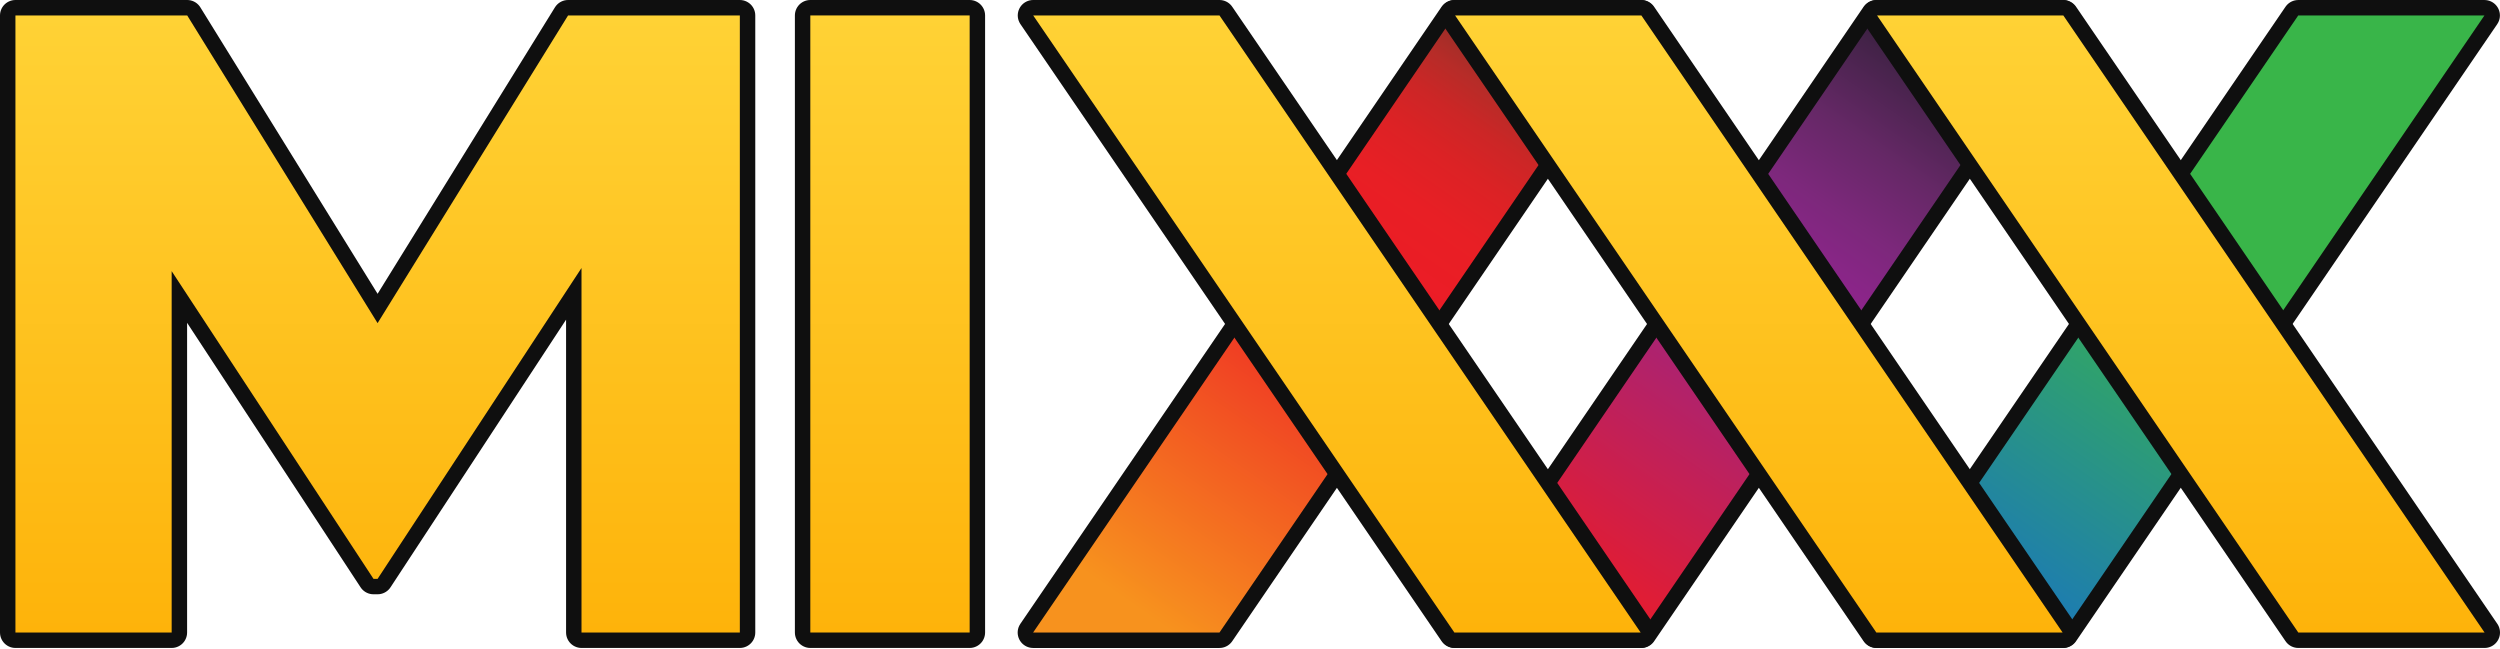
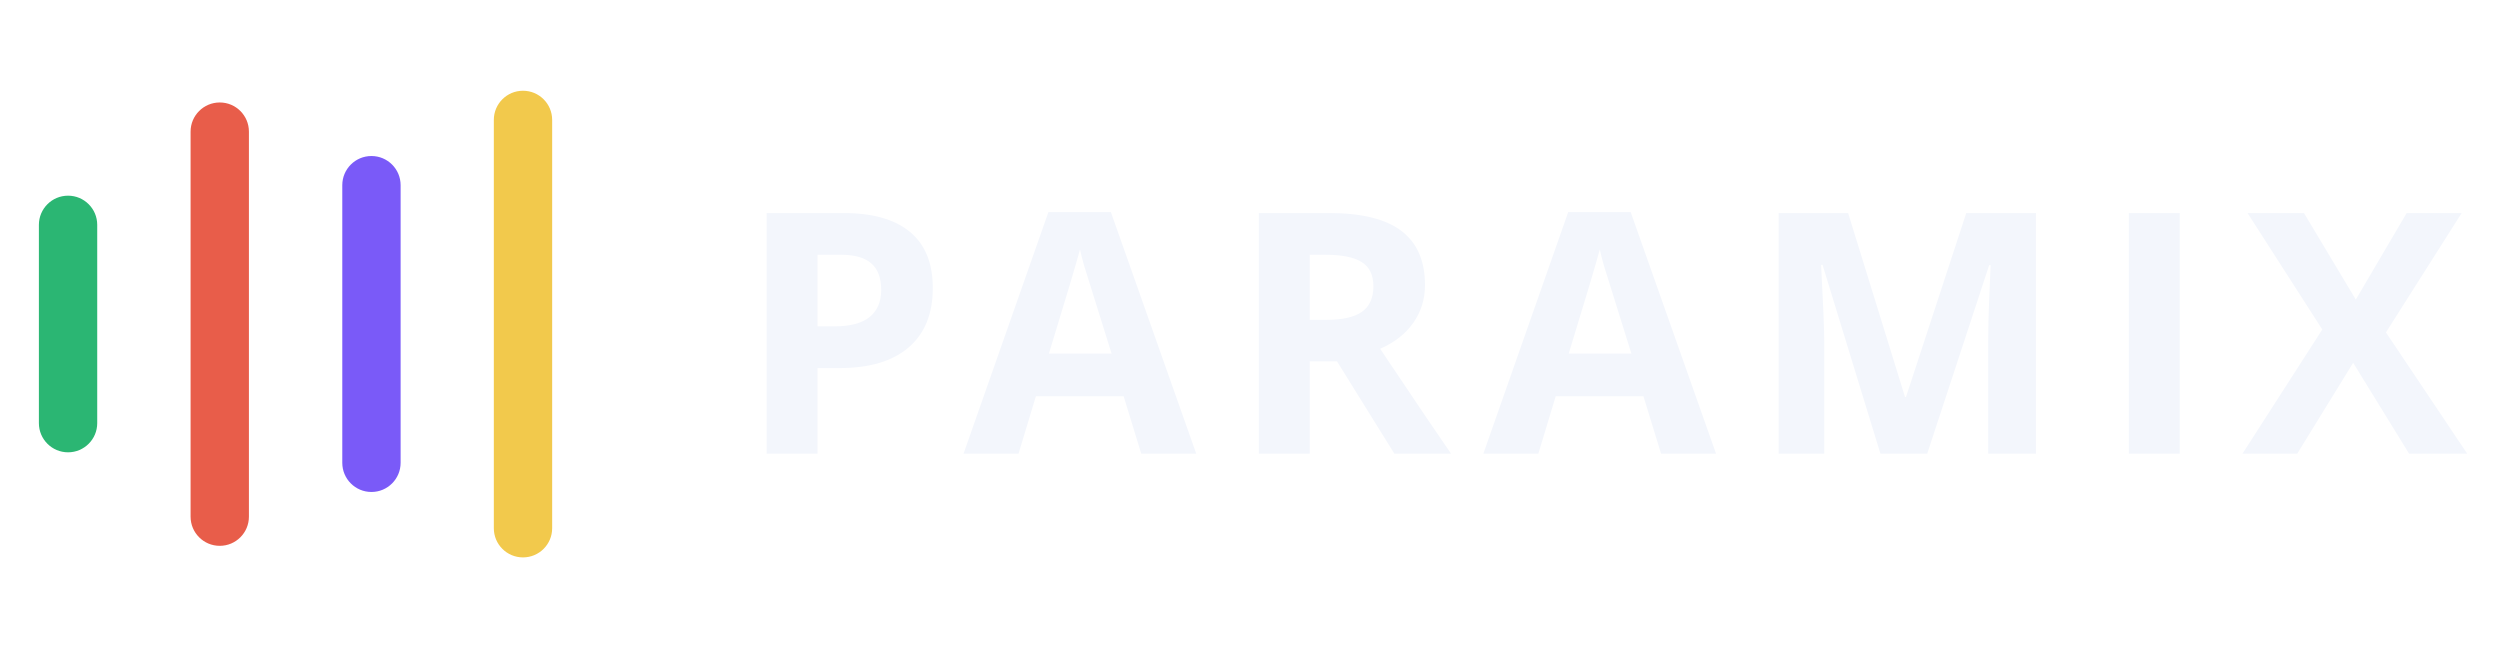
- <svg xmlns="http://www.w3.org/2000/svg" xmlns:xlink="http://www.w3.org/1999/xlink" width="162" height="42" version="1.1">
-   <defs>
-     <linearGradient id="d" x1="74.992" x2="13.485" y1="-.147" y2="88.766" gradientTransform="matrix(.4466975 0 0 .4486976 97.07048 1.000131)" gradientUnits="userSpaceOnUse">
-       <stop stop-color="#120e1e" offset="0" />
-       <stop stop-color="#1b1426" offset=".023" />
-       <stop stop-color="#442349" offset=".145" />
-       <stop stop-color="#652866" offset=".255" />
-       <stop stop-color="#7c287b" offset=".351" />
-       <stop stop-color="#8b2589" offset=".429" />
-       <stop stop-color="#91268f" offset=".478" />
-       <stop stop-color="#ed1b26" offset="1" />
-     </linearGradient>
-     <linearGradient id="f" x1="74.998" x2="13.488" y1="-.15" y2="88.767" gradientTransform="matrix(.4466975 0 0 .4486976 69.72562 1.000131)" gradientUnits="userSpaceOnUse">
-       <stop stop-color="#381f1f" offset="0" />
-       <stop stop-color="#3a1f20" offset=".002" />
-       <stop stop-color="#5b2825" offset=".038" />
-       <stop stop-color="#7c2f28" offset=".076" />
-       <stop stop-color="#9b2e28" offset=".117" />
-       <stop stop-color="#b62c28" offset=".163" />
-       <stop stop-color="#cc2626" offset=".213" />
-       <stop stop-color="#dc2225" offset=".271" />
-       <stop stop-color="#e81f25" offset=".344" />
-       <stop stop-color="#ed1b26" offset=".478" />
-       <stop stop-color="#f7921e" offset="1" />
-     </linearGradient>
-     <linearGradient id="g" x1="74.993" x2="13.486" y1="-.146" y2="88.767" gradientTransform="matrix(.4466975 0 0 .4486976 124.4093 1.000131)" gradientUnits="userSpaceOnUse">
-       <stop stop-color="#39b549" offset=".478" />
-       <stop stop-color="#1a76bc" offset="1" />
-     </linearGradient>
-     <linearGradient id="e" x2="0" y1=".028" y2="89.146" gradientTransform="matrix(.4467 0 0 .4487 65.95079 .01288623)" gradientUnits="userSpaceOnUse" xlink:href="#a" />
-     <linearGradient id="a" x2="0" y1=".028" y2="89.146" gradientUnits="userSpaceOnUse">
-       <stop stop-color="#ffd235" offset="0" />
-       <stop stop-color="#feb30a" offset="1" />
-     </linearGradient>
-     <linearGradient id="h" x2="0" y1=".028" y2="89.146" gradientTransform="matrix(.4467 0 0 .4487 93.28883 .01288623)" gradientUnits="userSpaceOnUse" xlink:href="#a" />
-     <linearGradient id="i" x2="0" y1=".028" y2="89.146" gradientTransform="matrix(.4467 0 0 .4487 120.6313 .01288623)" gradientUnits="userSpaceOnUse" xlink:href="#a" />
-     <linearGradient id="b" x2="0" y1=".028" y2="89.146" gradientTransform="matrix(.4467 0 0 .4487 51.50898 .01288623)" gradientUnits="userSpaceOnUse" xlink:href="#a" />
-     <linearGradient id="c" x2="0" y1=".028" y2="89.146" gradientTransform="matrix(.4467 0 0 .4487 0 .01288623)" gradientUnits="userSpaceOnUse" xlink:href="#a" />
-   </defs>
-   <g transform="matrix(2.24326,0,0,2.24326,-1.24326,-5.925603)" fill="none" stroke="#0f0f0f" stroke-linejoin="round" stroke-width=".892">
-     <path d="m54.774 20.913 12.169-17.825h5.379l-12.167 17.825z" />
-     <path d="m30.397 20.913 12.168-17.825h5.382l-12.167 17.825z" />
-     <path d="m42.587 20.913 12.169-17.825h5.379l-12.167 17.825z" />
-   </g>
-   <path d="m121.629 40.987 27.298-39.987h12.066l-27.293 39.987z" fill="url(#g)" stroke-width="2" />
-   <path d="m66.946 40.987 27.296-39.987h12.073l-27.293 39.987z" fill="url(#f)" stroke-width="2" />
-   <path d="m94.29 40.987 27.298-39.987h12.067l-27.294 39.987z" fill="url(#d)" stroke-width="2" />
-   <g transform="matrix(.9999945 0 0 .9999945 1 .9871116)" fill="none" stroke="#0f0f0f" stroke-linejoin="round" stroke-width="2">
-     <path d="m105.315 40-27.293-39.987h-12.071l27.292 39.987z" />
-     <path d="m132.658 40-27.298-39.987h-12.071l27.298 39.987z" />
-     <path d="m160.001 40-27.298-39.987h-12.071l27.298 39.987z" />
-     <path d="m51.509 0.013h10.325v39.987h-10.325z" />
-     <path d="m10.124 40v-23.417l13.078 19.939h0.267l13.213-20.142v23.62h10.26v-39.987h-11.13l-12.344 19.939-12.337-19.939h-11.131v39.987z" />
-   </g>
-   <g transform="matrix(.9999945 0 0 .9999945 1 .9871138)" stroke-width="2">
-     <path d="m105.315 40-27.293-39.987h-12.071l27.292 39.987z" fill="url(#e)" />
-     <path d="m132.658 40-27.298-39.987h-12.071l27.298 39.987z" fill="url(#h)" />
-     <path d="m160.001 40-27.298-39.987h-12.071l27.298 39.987z" fill="url(#i)" />
-     <path d="m51.509 0.013h10.325v39.987h-10.325z" fill="url(#b)" fill-rule="evenodd" />
-     <path d="m10.124 40v-23.417l13.078 19.939h0.267l13.213-20.142v23.62h10.26v-39.987h-11.13l-12.344 19.939-12.337-19.939h-11.131v39.987z" fill="url(#c)" />
-   </g>
+ <svg xmlns="http://www.w3.org/2000/svg" width="162" height="42" viewBox="0 0 162 42">
+   <rect x="2.52" y="12.68" width="3.78" height="16.63" rx="1.89" fill="#2BB673" />
+   <rect x="12.35" y="6.64" width="3.78" height="28.73" rx="1.89" fill="#E85D4A" />
+   <rect x="22.18" y="10.11" width="3.78" height="21.77" rx="1.89" fill="#7A5AF8" />
+   <rect x="32.00" y="5.88" width="3.78" height="30.24" rx="1.89" fill="#F2C94C" />
+   <text x="47.71" y="29.40" fill="#F3F6FC" font-family="'Open Sans','Helvetica Neue',Arial,sans-serif" font-size="21.84" font-weight="700" letter-spacing="2.10">PARAMIX</text>
</svg>
